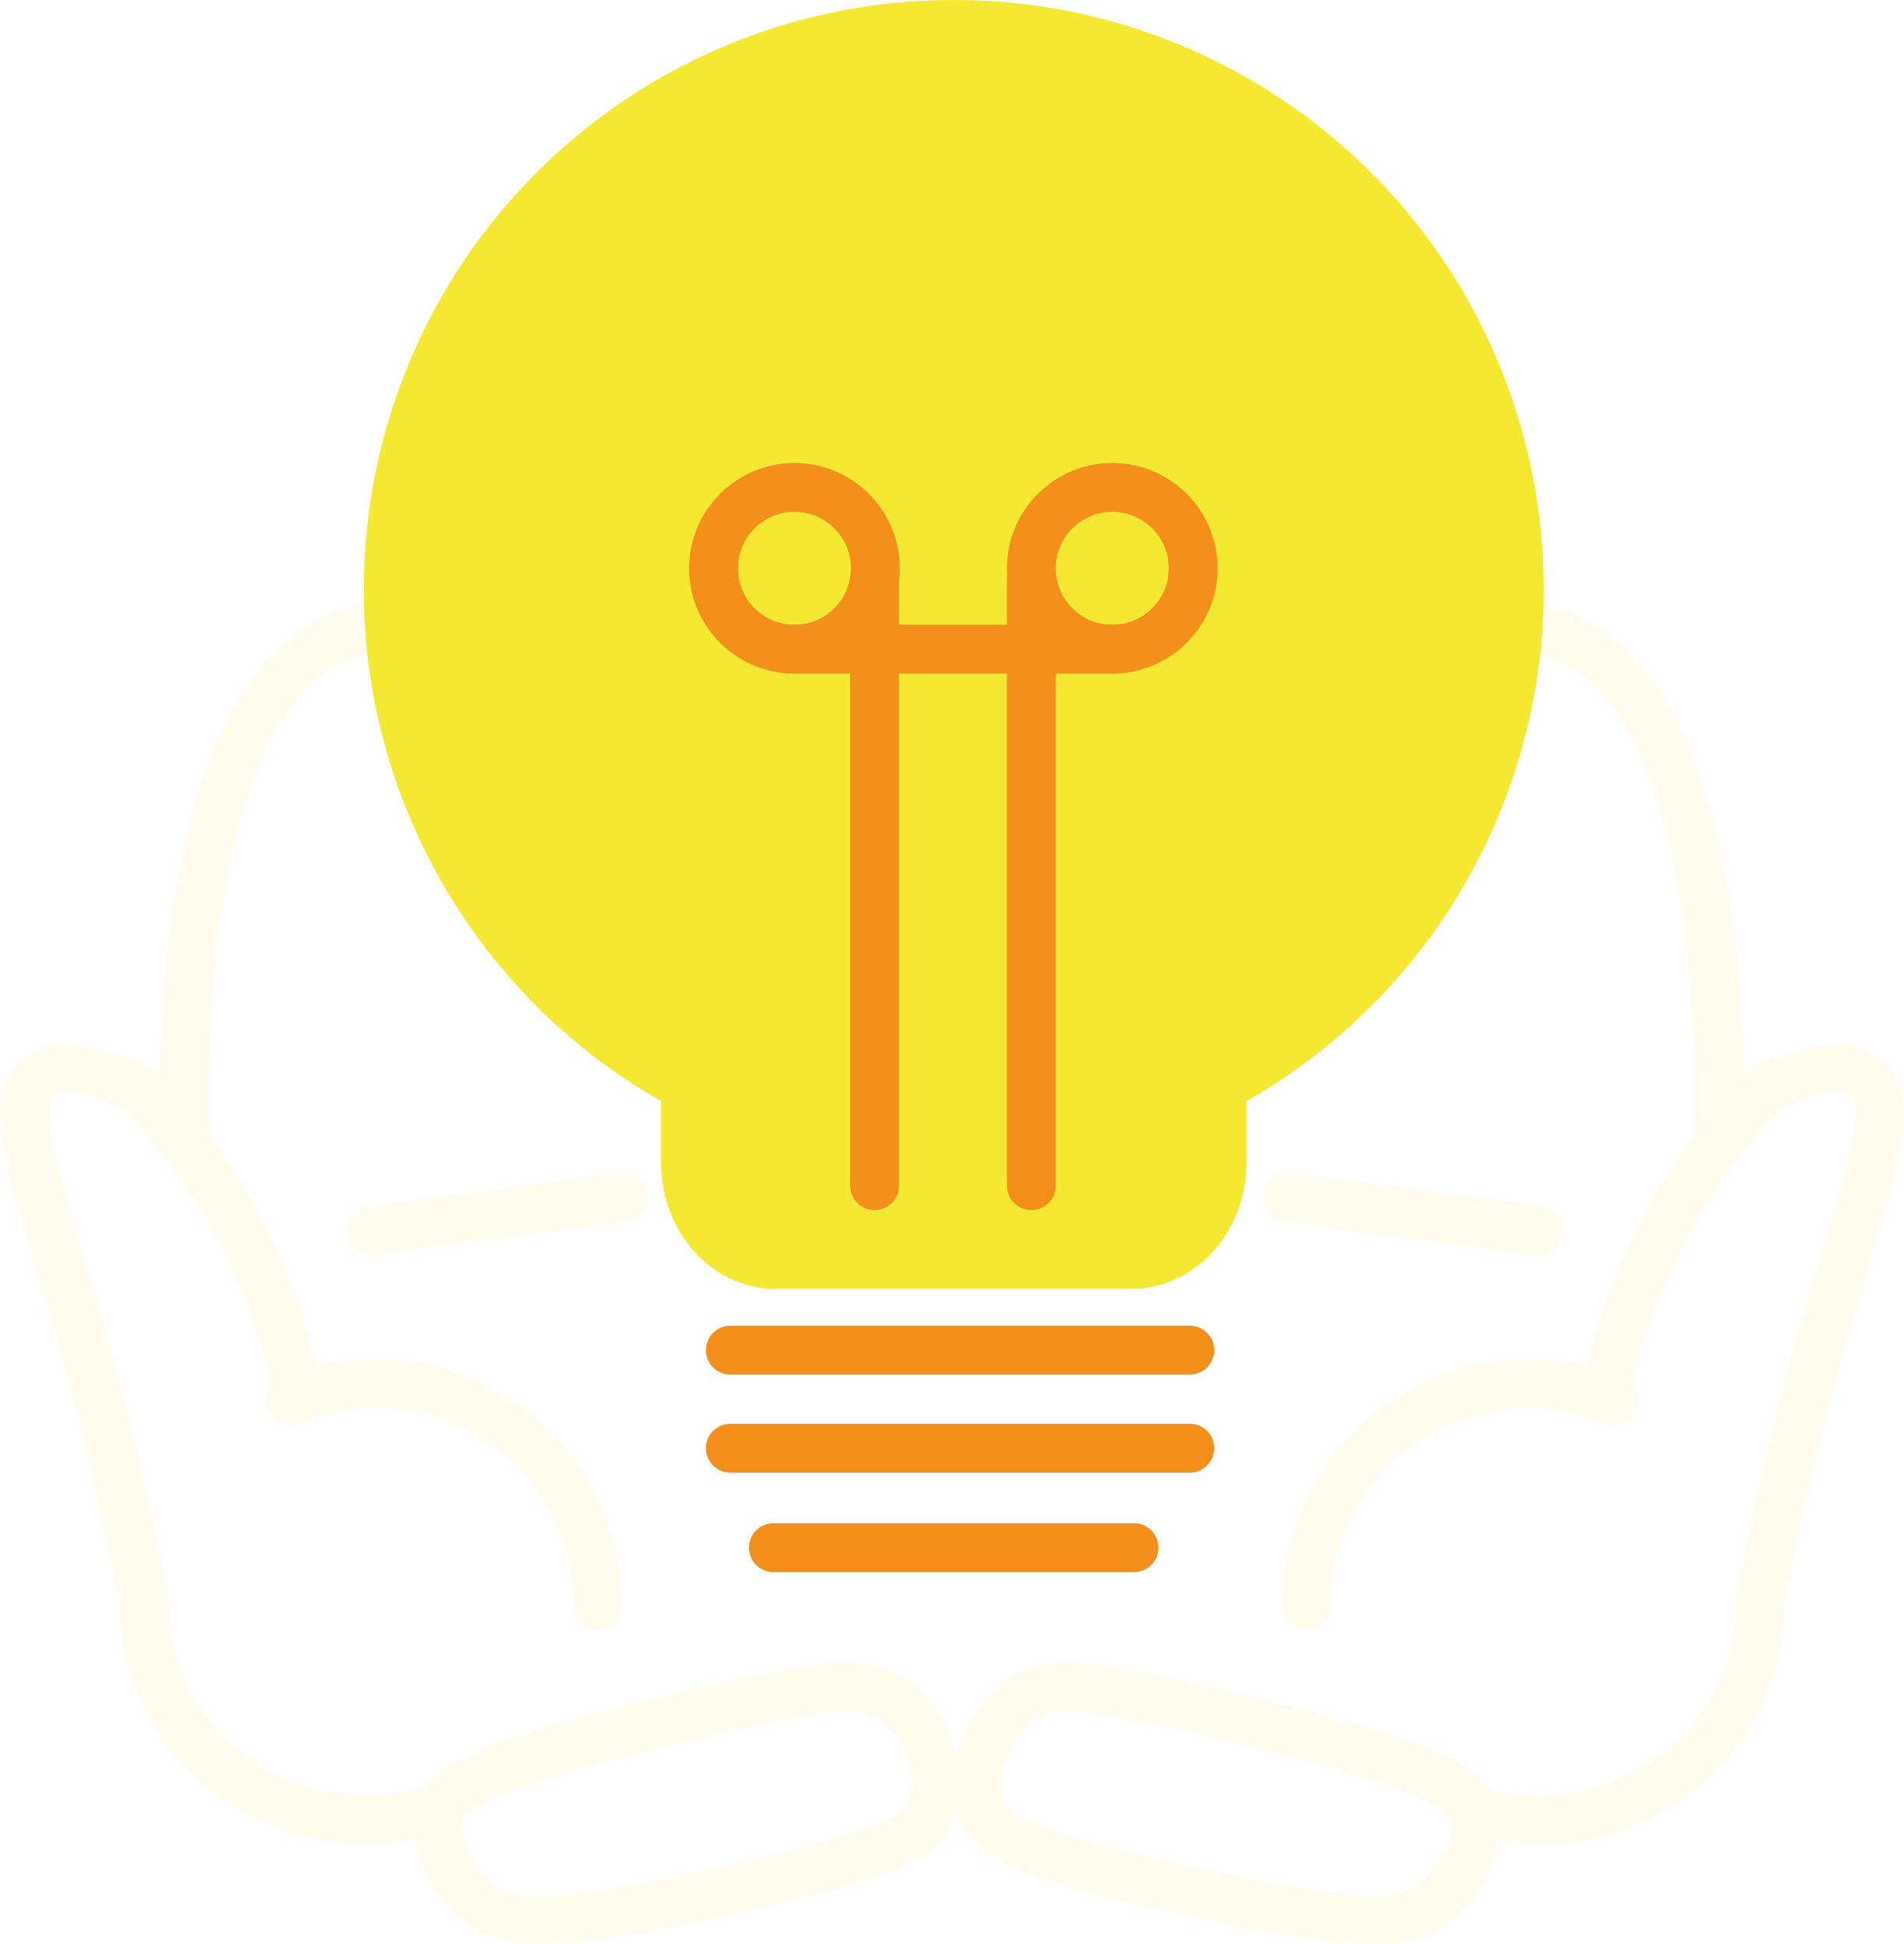
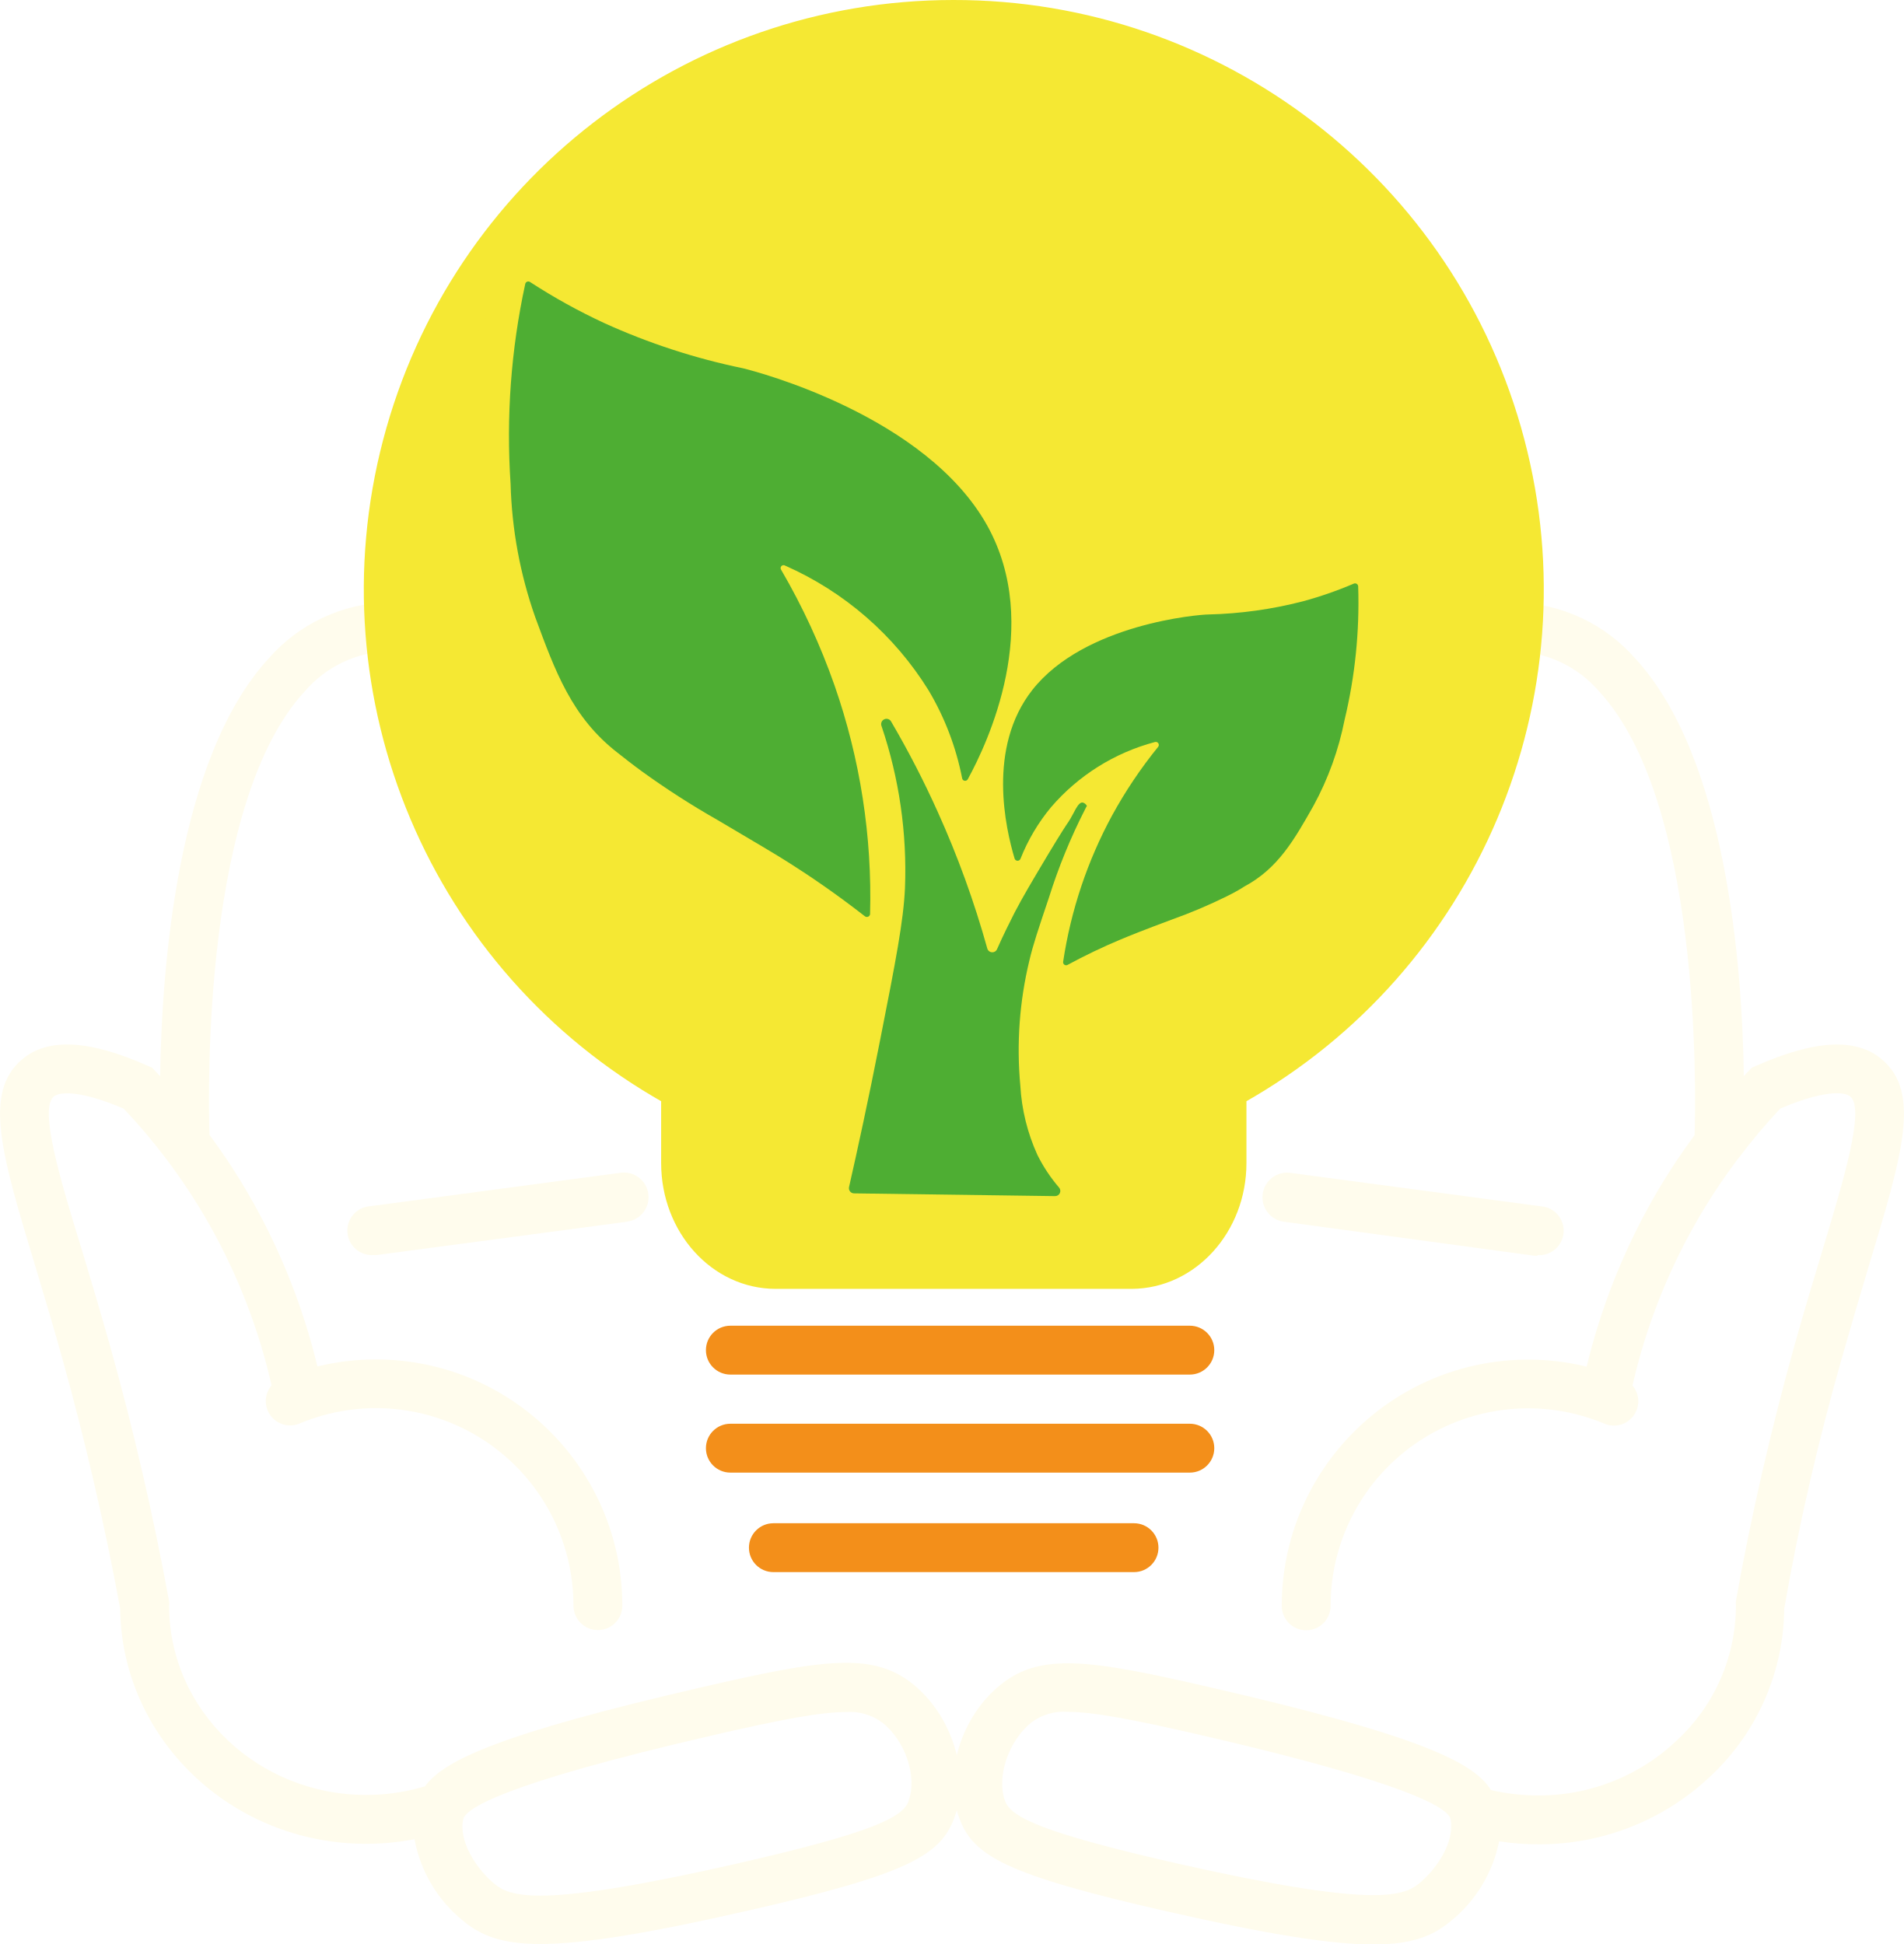
<svg xmlns="http://www.w3.org/2000/svg" viewBox="0 0 194.75 198.9">
  <defs>
-     <style>.cls-1{fill:#f5e833;stroke:#f5e833;stroke-miterlimit:10;}.cls-2{fill:none;stroke:#f38f1a;stroke-linecap:round;stroke-linejoin:round;stroke-width:5px;}.cls-3{fill:#fffced;}.cls-4{fill:#1d1d1b;}.cls-5{fill:#f38f1a;}</style>
+     <style>.cls-1{fill:#f5e833;stroke:#f5e833;stroke-miterlimit:10;}.cls-2{fill:#fffced;}.cls-3{fill:#1d1d1b;}.cls-4{fill:#f38f1a;}.cls-5{fill:#4eae33;}</style>
  </defs>
  <g id="Camada_2" data-name="Camada 2">
    <g id="Camada_4" data-name="Camada 4">
      <ellipse class="cls-1" cx="97.57" cy="60.71" rx="54.89" ry="55.79" />
      <rect class="cls-1" x="72.28" y="104.75" width="50.52" height="22.16" />
-       <rect class="cls-2" x="72.99" y="49.87" width="16.55" height="16.55" rx="8.28" />
-       <rect class="cls-2" x="105.5" y="49.87" width="16.55" height="16.55" rx="8.28" />
-       <line class="cls-2" x1="89.46" y1="59.29" x2="89.46" y2="121.31" />
-       <line class="cls-2" x1="105.5" y1="59.29" x2="105.5" y2="121.31" />
-       <line class="cls-2" x1="81.27" y1="66.42" x2="113.78" y2="66.42" />
-       <path class="cls-3" d="M93.36,172.29c-4.1-3.29-9.17-2.53-21.54.33-20.56,4.74-26.4,7.46-28.35,10.15a21,21,0,0,1-6,.88c-11.12,0-20.16-8.67-20.17-19.34a2.38,2.38,0,0,0,0-.46s0,0,0,0c-1.6-8.73-3.63-17.54-6.05-26.17-1-3.53-1.95-6.75-2.81-9.58C6.11,120.56,4,113.48,5.49,112.2c.67-.57,2.95-.57,7.16,1.23a57.71,57.71,0,0,1,4.24,5l.18.23a60.43,60.43,0,0,1,4.39,6.71,61,61,0,0,1,6.32,16.37,2.49,2.49,0,0,0,2.88,3.9,20.2,20.2,0,0,1,28,18.64,2.5,2.5,0,0,0,5,0,25.22,25.22,0,0,0-25.19-25.19,24.82,24.82,0,0,0-6,.72,66.15,66.15,0,0,0-6.64-16.9,64,64,0,0,0-4.4-6.79c-.16-5.11-.58-34.21,9.74-45.38a11.81,11.81,0,0,1,8.66-4.12,2.5,2.5,0,0,0-.15-5,16.82,16.82,0,0,0-12.18,5.73C18.13,77.5,16.54,99,16.38,110.11c-.15-.17-.31-.33-.47-.5l-.34-.36-.45-.2c-6-2.67-10.23-2.89-12.86-.66-4,3.39-2.12,9.68,1.33,21.1.84,2.81,1.81,6,2.78,9.49,2.35,8.44,4.35,17.05,5.92,25.59.14,13.31,11.37,24.08,25.16,24.08a26.44,26.44,0,0,0,4.95-.47,14,14,0,0,0,5,8.37c1.77,1.46,3.87,2.35,7.87,2.35,4.24,0,10.62-1,21-3.36,16.66-3.78,19.94-5.71,21.36-9.58C99.27,181.52,97.39,175.52,93.36,172.29Zm-.42,12c-.6,1.65-3.7,3.23-17.77,6.43-10.68,2.42-16.52,3.23-19.9,3.23-2.81,0-3.91-.56-4.69-1.2-1.93-1.6-3.7-4.46-3.19-6.63.25-1.06,3.91-3.59,25.55-8.58,7-1.62,11-2.37,13.57-2.37a5.52,5.52,0,0,1,3.73,1.07C92.61,178.09,93.85,181.78,92.94,184.24Z" />
-       <path class="cls-3" d="M64.15,125l-25.62,3.41a1.84,1.84,0,0,1-.33,0,2.5,2.5,0,0,1-.33-5l25.62-3.42a2.5,2.5,0,0,1,.66,5Z" />
-       <path class="cls-4" d="M150.7,186.52a2.44,2.44,0,0,1-.39-1,1.15,1.15,0,0,1,.32.51A3.5,3.5,0,0,1,150.7,186.52Z" />
-       <path class="cls-3" d="M192.5,108.39c-2.63-2.23-6.84-2-12.87.66l-.45.2-.34.36c-.16.17-.32.33-.46.5-.16-11.16-1.76-32.61-11.11-42.74a16.82,16.82,0,0,0-12.18-5.73,2.55,2.55,0,0,0-2.58,2.43,2.5,2.5,0,0,0,2.43,2.57,11.77,11.77,0,0,1,8.65,4.12c10.32,11.17,9.9,40.3,9.75,45.39a63.88,63.88,0,0,0-4.4,6.78,66.15,66.15,0,0,0-6.64,16.9,24.82,24.82,0,0,0-6-.72,25.22,25.22,0,0,0-25.19,25.19,2.5,2.5,0,0,0,5,0,20.2,20.2,0,0,1,28-18.64,2.49,2.49,0,0,0,2.88-3.9,61,61,0,0,1,6.32-16.37,60.34,60.34,0,0,1,4.38-6.71s0,0,0,0l.21-.26a58.5,58.5,0,0,1,4.21-5c4.21-1.8,6.48-1.8,7.16-1.23,1.51,1.28-.63,8.36-2.88,15.84-.86,2.84-1.83,6.06-2.82,9.59-2.41,8.63-4.44,17.44-6,26.17,0,0,0,0,0,0a2.38,2.38,0,0,0,0,.46A18.81,18.81,0,0,1,171.6,178a20.44,20.44,0,0,1-14.29,5.7,21.35,21.35,0,0,1-4.8-.55c-1.72-2.8-7.16-5.55-28.57-10.48-12.37-2.86-17.44-3.62-21.55-.33s-5.9,9.23-4.27,13.67c1.42,3.87,4.7,5.8,21.36,9.58,10.39,2.36,16.77,3.36,21,3.36,4,0,6.1-.89,7.87-2.35a14.08,14.08,0,0,0,5-8.21,24.92,24.92,0,0,0,4,.31,25.44,25.44,0,0,0,17.76-7.1,23.75,23.75,0,0,0,7.4-17v0C184,156,186,147.41,188.39,139c1-3.49,1.93-6.68,2.78-9.49C194.62,118.07,196.51,111.78,192.5,108.39ZM145.17,192.7c-1.71,1.41-5,2.41-24.59-2-14.06-3.2-17.16-4.78-17.77-6.43-.9-2.46.34-6.15,2.71-8.05a5.49,5.49,0,0,1,3.72-1.07c2.55,0,6.56.75,13.58,2.37,18.74,4.32,24,6.8,25.23,8.07a1.15,1.15,0,0,1,.32.51,3.5,3.5,0,0,1,.07.45c0,.11,0,.23,0,.35C148.46,188.9,146.88,191.29,145.17,192.7Z" />
-       <path class="cls-3" d="M157.28,128.48a1.84,1.84,0,0,1-.33,0L131.33,125a2.5,2.5,0,1,1,.66-5l25.62,3.42a2.5,2.5,0,0,1-.33,5Z" />
-       <path class="cls-5" d="M121.71,140.64h-47a2.5,2.5,0,0,1,0-5h47a2.5,2.5,0,0,1,0,5Z" />
-       <path class="cls-5" d="M121.71,150.67h-47a2.5,2.5,0,1,1,0-5h47a2.5,2.5,0,1,1,0,5Z" />
-       <path class="cls-5" d="M116,160.85H79.11a2.5,2.5,0,1,1,0-5H116a2.5,2.5,0,0,1,0,5Z" />
+       <path class="cls-2" d="M93.36,172.29c-4.1-3.29-9.17-2.53-21.54.33-20.56,4.74-26.4,7.46-28.35,10.15a21,21,0,0,1-6,.88c-11.12,0-20.16-8.67-20.17-19.34a2.38,2.38,0,0,0,0-.46s0,0,0,0c-1.6-8.73-3.63-17.54-6.05-26.17-1-3.53-1.95-6.75-2.81-9.58C6.11,120.56,4,113.48,5.49,112.2c.67-.57,2.95-.57,7.16,1.23a57.71,57.71,0,0,1,4.24,5l.18.23a60.43,60.43,0,0,1,4.39,6.71,61,61,0,0,1,6.32,16.37,2.49,2.49,0,0,0,2.88,3.9,20.2,20.2,0,0,1,28,18.64,2.5,2.5,0,0,0,5,0,25.22,25.22,0,0,0-25.19-25.19,24.82,24.82,0,0,0-6,.72,66.15,66.15,0,0,0-6.64-16.9,64,64,0,0,0-4.4-6.79c-.16-5.11-.58-34.21,9.74-45.38a11.81,11.81,0,0,1,8.66-4.12,2.5,2.5,0,0,0-.15-5,16.82,16.82,0,0,0-12.18,5.73C18.13,77.5,16.54,99,16.38,110.11c-.15-.17-.31-.33-.47-.5l-.34-.36-.45-.2c-6-2.67-10.23-2.89-12.86-.66-4,3.39-2.12,9.68,1.33,21.1.84,2.81,1.81,6,2.78,9.49,2.35,8.44,4.35,17.05,5.92,25.59.14,13.31,11.37,24.08,25.16,24.08a26.44,26.44,0,0,0,4.95-.47,14,14,0,0,0,5,8.37c1.77,1.46,3.87,2.35,7.87,2.35,4.24,0,10.62-1,21-3.36,16.66-3.78,19.94-5.71,21.36-9.58C99.27,181.52,97.39,175.52,93.36,172.29Zm-.42,12c-.6,1.65-3.7,3.23-17.77,6.43-10.68,2.42-16.52,3.23-19.9,3.23-2.81,0-3.91-.56-4.69-1.2-1.93-1.6-3.7-4.46-3.19-6.63.25-1.06,3.91-3.59,25.55-8.58,7-1.62,11-2.37,13.57-2.37a5.52,5.52,0,0,1,3.73,1.07C92.61,178.09,93.85,181.78,92.94,184.24Z" />
+       <path class="cls-2" d="M64.15,125l-25.62,3.41a1.84,1.84,0,0,1-.33,0,2.5,2.5,0,0,1-.33-5l25.62-3.42a2.5,2.5,0,0,1,.66,5Z" />
+       <path class="cls-3" d="M150.7,186.52a2.44,2.44,0,0,1-.39-1,1.15,1.15,0,0,1,.32.51A3.5,3.5,0,0,1,150.7,186.52Z" />
+       <path class="cls-2" d="M192.5,108.39c-2.63-2.23-6.84-2-12.87.66l-.45.2-.34.36c-.16.17-.32.33-.46.5-.16-11.16-1.76-32.61-11.11-42.74a16.82,16.82,0,0,0-12.18-5.73,2.55,2.55,0,0,0-2.58,2.43,2.5,2.5,0,0,0,2.43,2.57,11.77,11.77,0,0,1,8.65,4.12c10.32,11.17,9.9,40.3,9.75,45.39a63.88,63.88,0,0,0-4.4,6.78,66.15,66.15,0,0,0-6.64,16.9,24.82,24.82,0,0,0-6-.72,25.22,25.22,0,0,0-25.19,25.19,2.5,2.5,0,0,0,5,0,20.2,20.2,0,0,1,28-18.64,2.49,2.49,0,0,0,2.88-3.9,61,61,0,0,1,6.32-16.37,60.34,60.34,0,0,1,4.38-6.71s0,0,0,0l.21-.26a58.5,58.5,0,0,1,4.21-5c4.21-1.8,6.48-1.8,7.16-1.23,1.51,1.28-.63,8.36-2.88,15.84-.86,2.84-1.83,6.06-2.82,9.59-2.41,8.63-4.44,17.44-6,26.17,0,0,0,0,0,0a2.38,2.38,0,0,0,0,.46A18.81,18.81,0,0,1,171.6,178a20.44,20.44,0,0,1-14.29,5.7,21.35,21.35,0,0,1-4.8-.55c-1.72-2.8-7.16-5.55-28.57-10.48-12.37-2.86-17.44-3.62-21.55-.33s-5.9,9.23-4.27,13.67c1.42,3.87,4.7,5.8,21.36,9.58,10.39,2.36,16.77,3.36,21,3.36,4,0,6.1-.89,7.87-2.35a14.08,14.08,0,0,0,5-8.21,24.92,24.92,0,0,0,4,.31,25.44,25.44,0,0,0,17.76-7.1,23.75,23.75,0,0,0,7.4-17v0C184,156,186,147.41,188.39,139c1-3.49,1.93-6.68,2.78-9.49C194.62,118.07,196.51,111.78,192.5,108.39ZM145.17,192.7c-1.71,1.41-5,2.41-24.59-2-14.06-3.2-17.16-4.78-17.77-6.43-.9-2.46.34-6.15,2.71-8.05a5.49,5.49,0,0,1,3.72-1.07c2.55,0,6.56.75,13.58,2.37,18.74,4.32,24,6.8,25.23,8.07a1.15,1.15,0,0,1,.32.51,3.5,3.5,0,0,1,.07.45c0,.11,0,.23,0,.35C148.46,188.9,146.88,191.29,145.17,192.7Z" />
+       <path class="cls-2" d="M157.28,128.48a1.84,1.84,0,0,1-.33,0L131.33,125a2.5,2.5,0,1,1,.66-5l25.62,3.42a2.5,2.5,0,0,1-.33,5Z" />
+       <path class="cls-4" d="M121.71,140.64h-47a2.5,2.5,0,0,1,0-5h47a2.5,2.5,0,0,1,0,5Z" />
+       <path class="cls-4" d="M121.71,150.67h-47a2.5,2.5,0,1,1,0-5h47a2.5,2.5,0,1,1,0,5Z" />
+       <path class="cls-4" d="M116,160.85H79.11a2.5,2.5,0,1,1,0-5H116a2.5,2.5,0,0,1,0,5Z" />
      <path class="cls-1" d="M97.52.5A59.8,59.8,0,0,0,68.13,112.38V119c0,6.82,5,12.37,11.22,12.37h36.43C122,131.33,127,125.78,127,119v-6.62A59.8,59.8,0,0,0,97.52.5Zm25.8,108.17a2.45,2.45,0,0,0-1.28,1.81l0,.23c0,.07,0,.14,0,.2v8c0,4.06-2.79,7.37-6.22,7.37H79.35c-3.43,0-6.22-3.31-6.22-7.37v-8a2.22,2.22,0,0,0,0-.37,1.76,1.76,0,0,0-.08-.37,2.45,2.45,0,0,0-1.22-1.52,54.81,54.81,0,1,1,51.52,0Z" />
+       <path class="cls-5" d="M108.75,98.4a.31.31,0,0,0,.46.32,59.32,59.32,0,0,1,5.38-2.58c1-.42,2.44-1,5.32-2.07a52.54,52.54,0,0,0,5.59-2.37c.67-.33,1.37-.72,1.79-1,3.46-1.85,5.12-4.82,7.07-8.26a30.84,30.84,0,0,0,3.18-8.79A51.31,51.31,0,0,0,138.93,60a.32.32,0,0,0-.44-.29,39.34,39.34,0,0,1-5.24,1.82,42.64,42.64,0,0,1-9.65,1.34c-.9,0-12.66.94-18,7.72-4.65,5.92-2.73,14.2-1.81,17.27a.32.32,0,0,0,.6,0,19.45,19.45,0,0,1,3.13-5.28,21.18,21.18,0,0,1,10.62-6.66.31.31,0,0,1,.33.49,46.79,46.79,0,0,0-4.7,7A45.61,45.61,0,0,0,108.75,98.4Z" />
+       <path class="cls-5" d="M89,93.54a.33.33,0,0,1-.54.2c-3.09-2.41-5.75-4.19-7.62-5.38-1.39-.89-3.41-2.08-7.44-4.46a83.84,83.84,0,0,1-7.77-5c-.91-.66-1.87-1.42-2.44-1.87-4.7-3.63-6.41-8.38-8.45-13.91a44.65,44.65,0,0,1-2.51-13.6,73.25,73.25,0,0,1,1.5-20.48.32.32,0,0,1,.5-.18,60.78,60.78,0,0,0,7.57,4.19A66.89,66.89,0,0,0,76,37.68c1.32.32,18.73,4.83,25,16.12,5.65,10.21.07,22.14-2,25.92a.31.31,0,0,1-.58-.08,28.11,28.11,0,0,0-3.43-9A32.88,32.88,0,0,0,80.31,57.87a.3.3,0,0,0-.41.42,68.27,68.27,0,0,1,5.47,11.85A65.58,65.58,0,0,1,89,93.54Z" />
+       <path class="cls-5" d="M91.18,73.87a.53.53,0,0,0-1,.44,46.05,46.05,0,0,1,2.39,16.57c-.15,3.33-.94,7.43-2.53,15.48-1.22,6.22-2.35,11.39-3.19,15.09a.53.53,0,0,0,.51.65l20.56.28a.53.53,0,0,0,.41-.88,16.13,16.13,0,0,1-2.21-3.33,19.81,19.81,0,0,1-1.75-7.1,39.11,39.11,0,0,1,.92-12.77c.38-1.63.92-3.23,2-6.44A58.41,58.41,0,0,1,111,82.79q.1-.21.18-.33a.65.65,0,0,0-.43-.35c-.51-.06-.87,1.1-1.47,2-.19.27-.62.9-2.07,3.31-1.7,2.85-2.55,4.28-3.42,5.94-.5,1-1.13,2.23-1.8,3.75a.53.53,0,0,1-1-.07,97.31,97.31,0,0,0-5.08-14A96.85,96.85,0,0,0,91.18,73.87Z" />
    </g>
  </g>
</svg>
